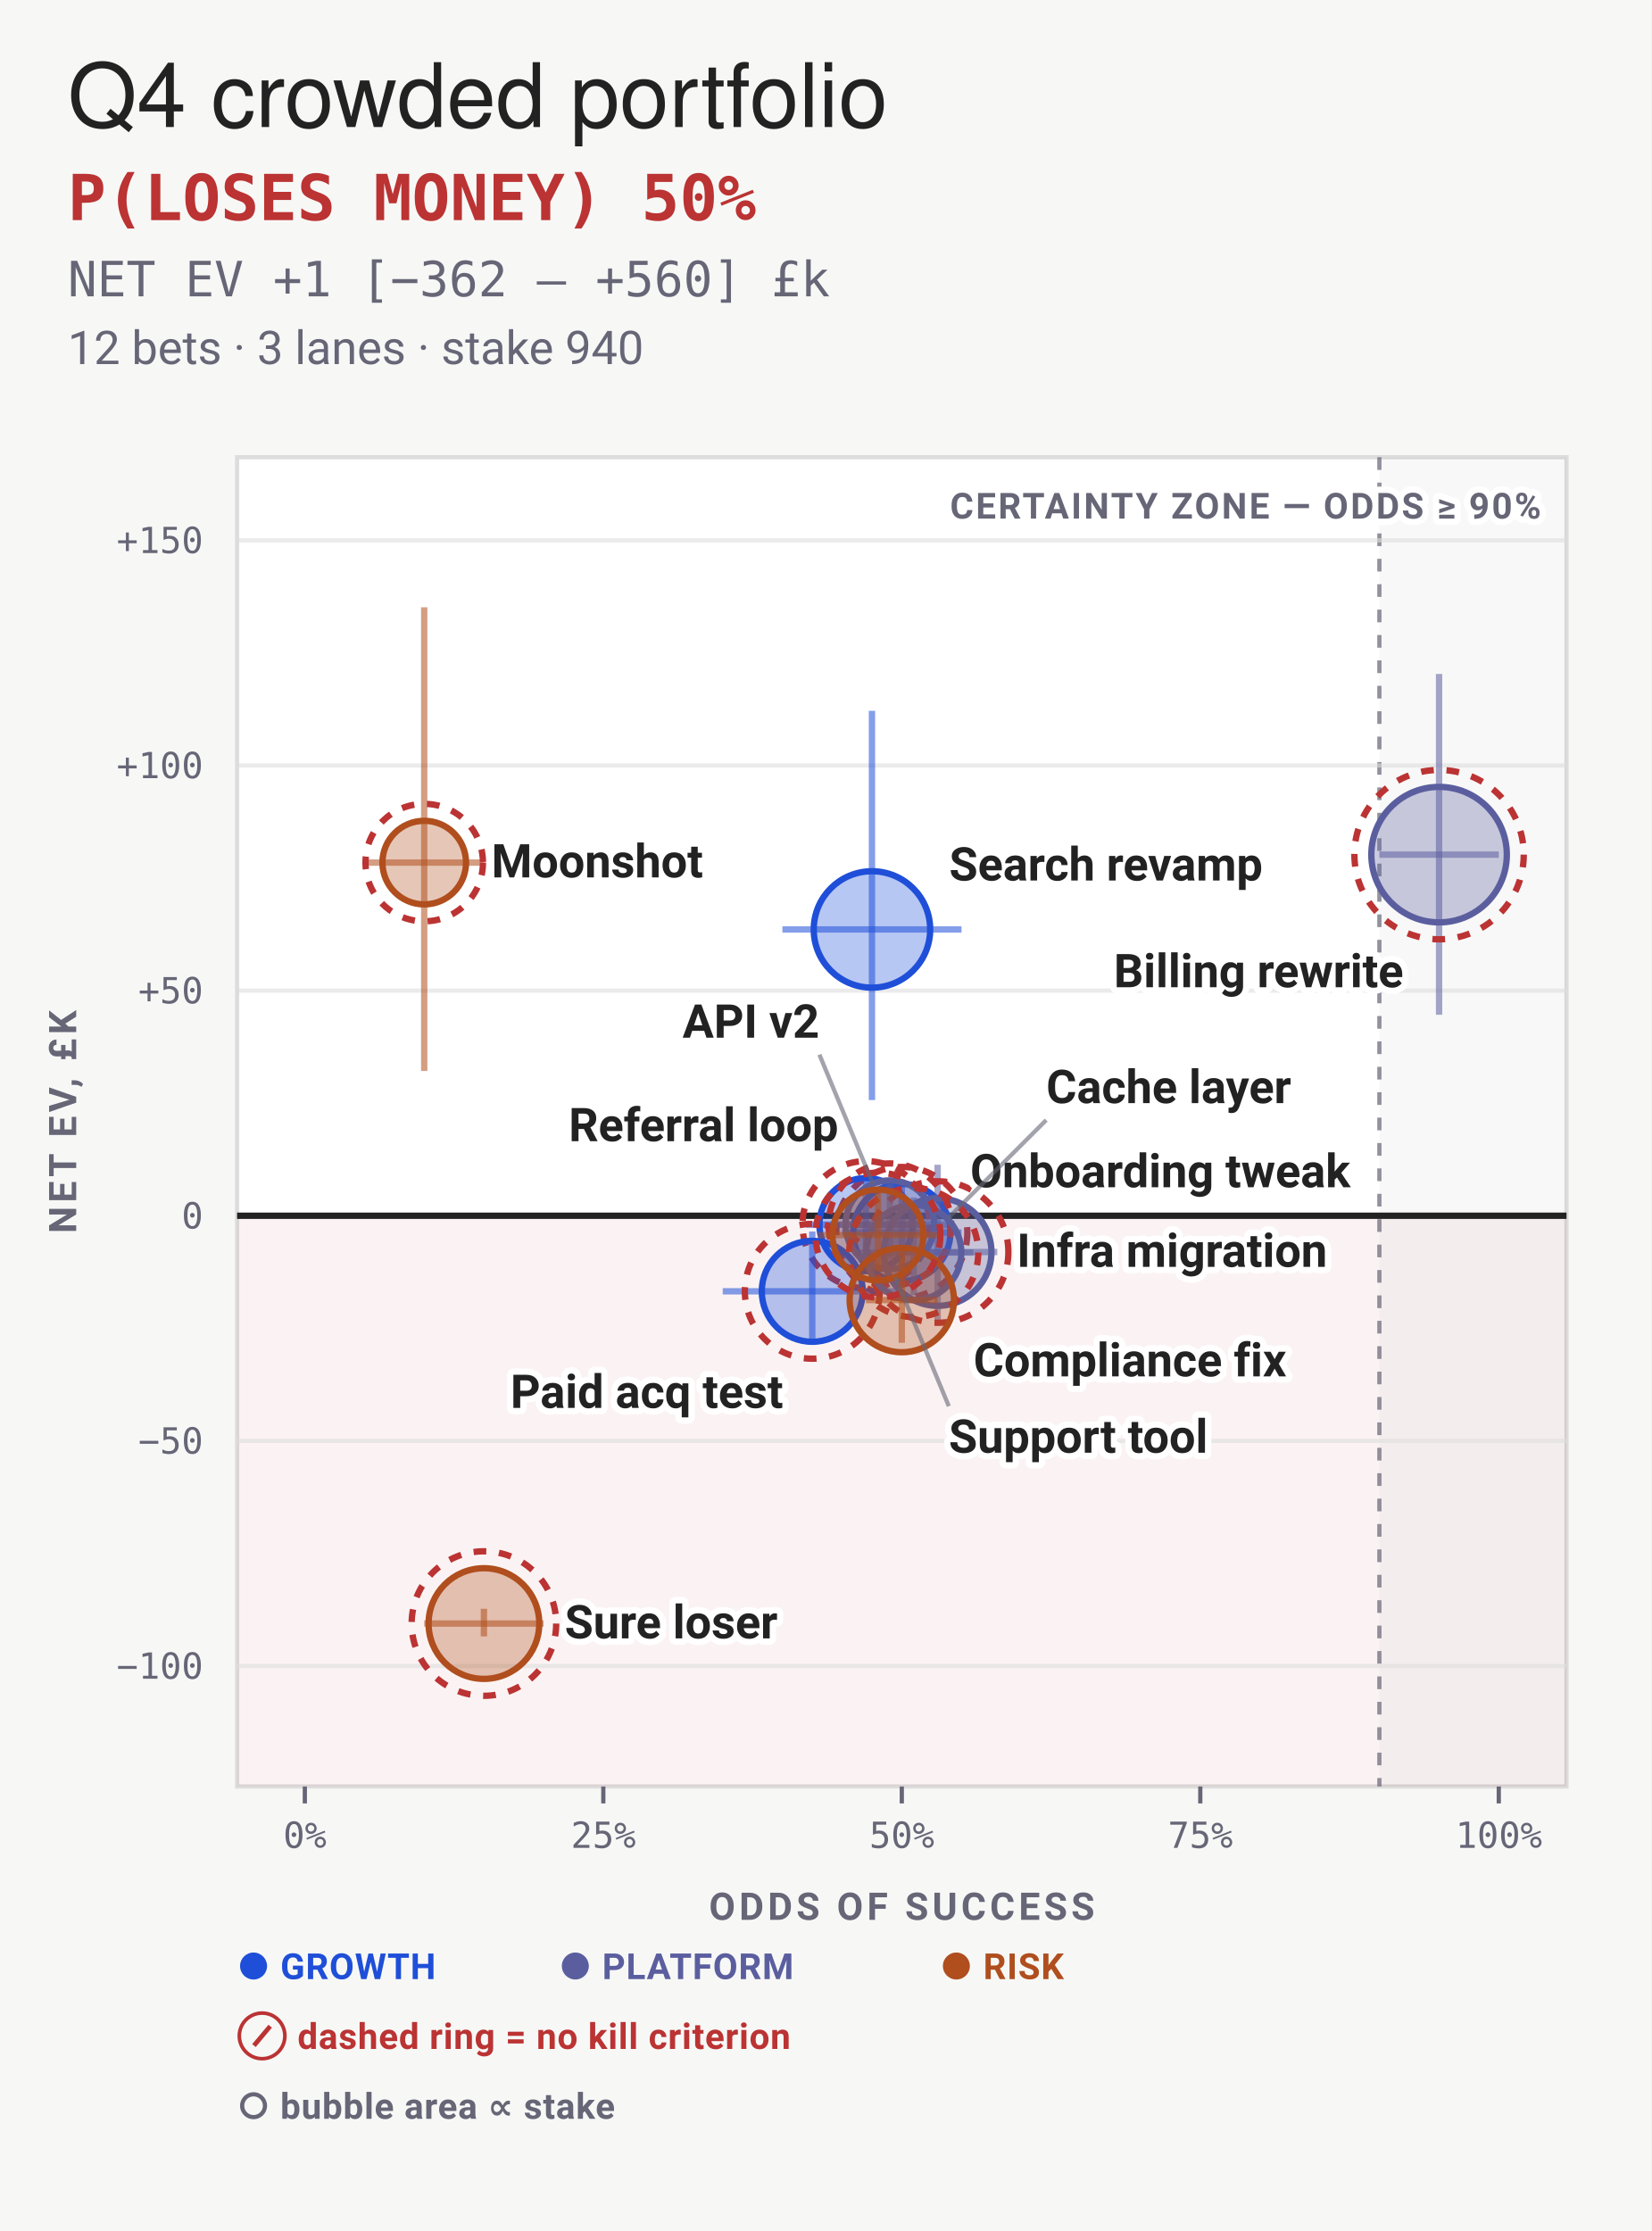
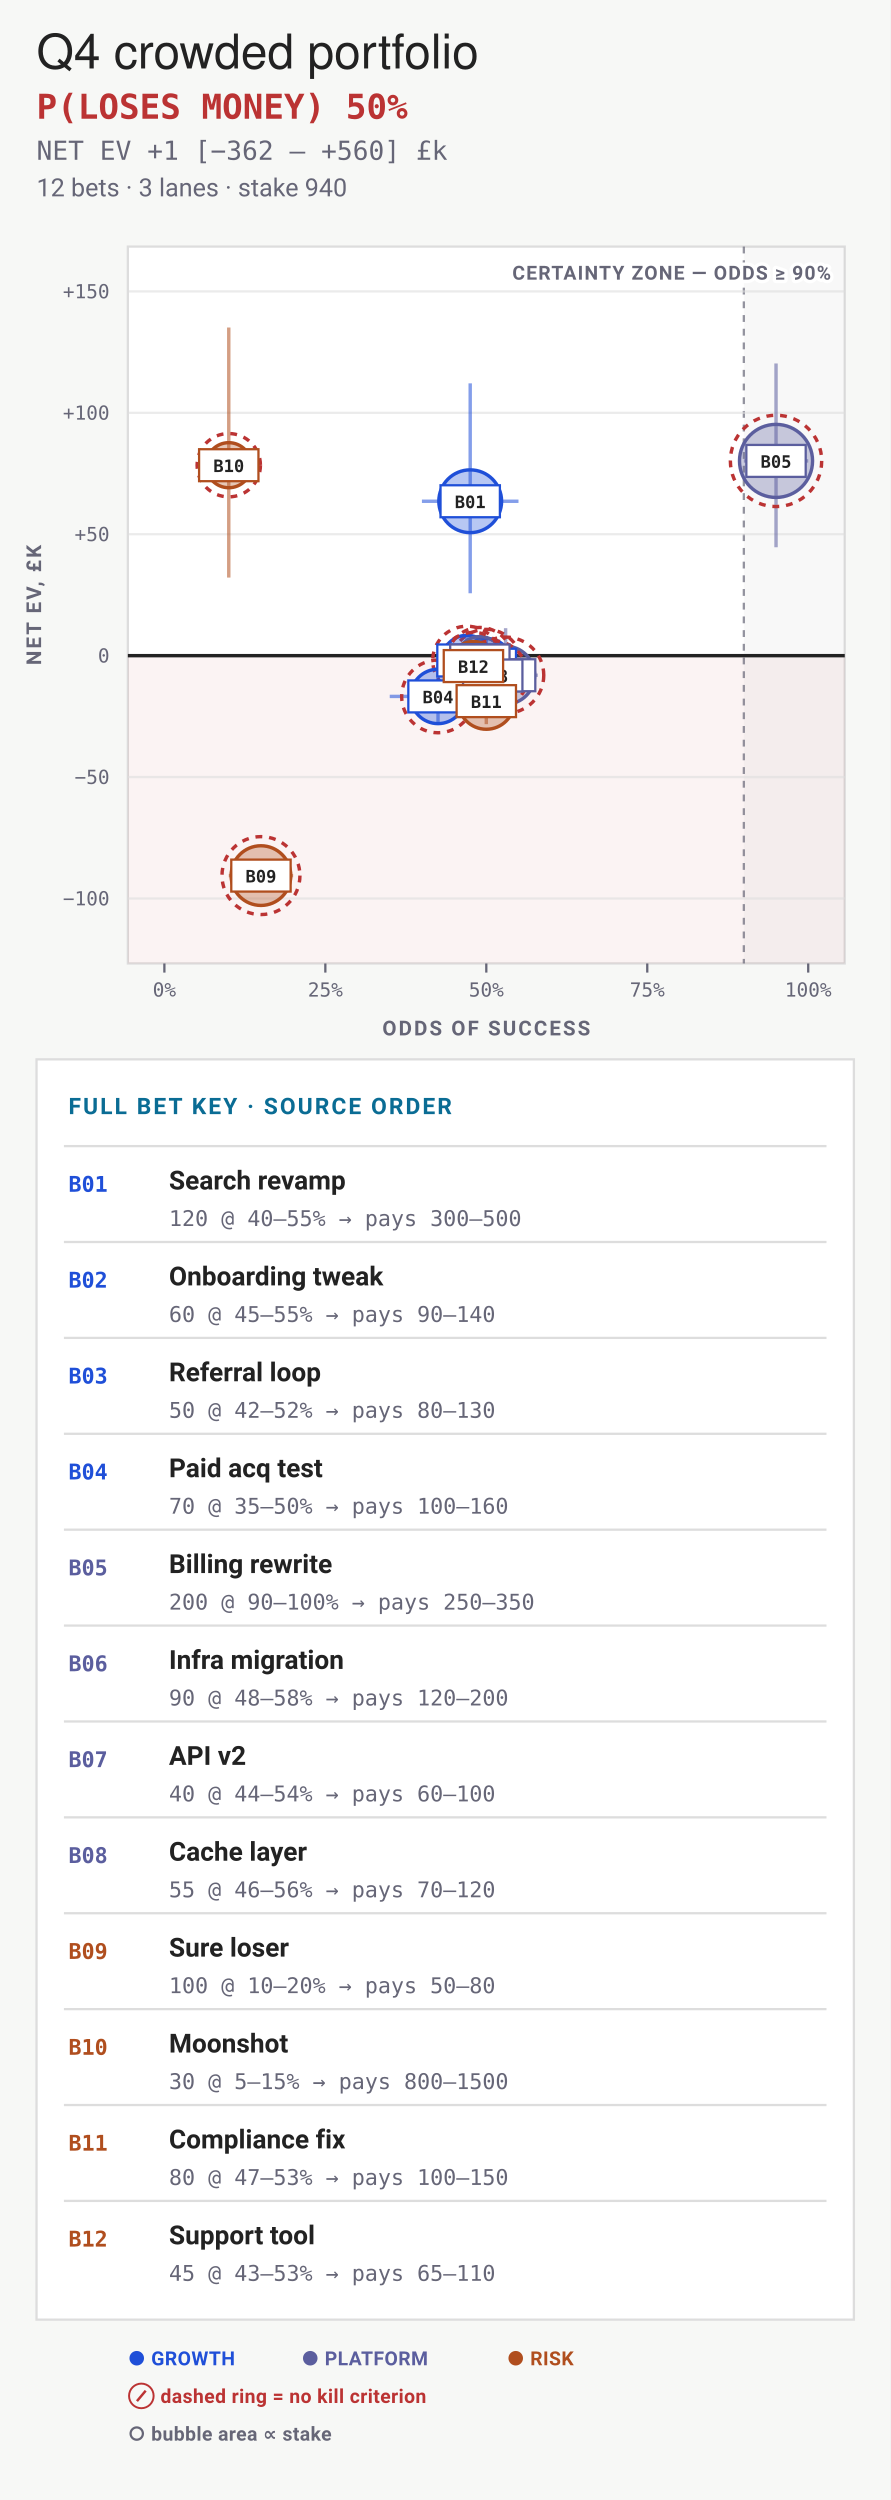
- <svg xmlns="http://www.w3.org/2000/svg" viewBox="0 0 390 527" width="390" height="527" font-family="-apple-system,BlinkMacSystemFont,'Segoe UI',Roboto,sans-serif">
-   <rect width="390" height="527" fill="#f7f8f6" />
+ <svg xmlns="http://www.w3.org/2000/svg" viewBox="0 0 390 1095" width="390" height="1095" font-family="-apple-system,BlinkMacSystemFont,'Segoe UI',Roboto,sans-serif">
+   <rect width="390" height="1095" fill="#f7f8f6" />
  <text x="16" y="30" font-family="'Helvetica Neue',Helvetica,'Segoe UI',Roboto,sans-serif" font-size="21" fill="#222">Q4 crowded portfolio</text>
  <text x="16" y="52" font-size="15" font-weight="700" font-family="ui-monospace,'SF Mono',Menlo,Consolas,monospace" fill="#b33">P(LOSES MONEY) 50%</text>
  <text x="16" y="70" font-size="11.5" font-family="ui-monospace,'SF Mono',Menlo,Consolas,monospace" fill="#667">NET EV +1 [−362 – +560] £k</text>
  <text x="16" y="86" font-size="11" fill="#667">12 bets · 3 lanes · stake 940</text>
  <rect x="56" y="108" width="314" height="314" fill="#fff" stroke="#ddd" stroke-width="1" />
  <rect data-zone="loss" x="56" y="287.18" width="314" height="134.82" fill="#b33" fill-opacity="0.055" />
  <rect data-zone="certainty" x="325.8" y="108" width="44.2" height="314" fill="#667" fill-opacity="0.05" />
  <line x1="325.8" y1="108" x2="325.8" y2="422" stroke="#667" stroke-width="1" stroke-dasharray="3 3" stroke-opacity="0.7" />
  <text x="364" y="122.5" font-size="8.5" font-weight="700" letter-spacing="0.06em" text-anchor="end" stroke="#fff" stroke-width="3" stroke-linejoin="round" paint-order="stroke" fill="#667">CERTAINTY ZONE — ODDS ≥ 90%</text>
  <line x1="56" y1="393.54" x2="370" y2="393.54" stroke="#ddd" stroke-width="1" stroke-opacity="0.6" />
  <text x="48" y="396.54" font-size="8.5" text-anchor="end" font-family="ui-monospace,'SF Mono',Menlo,Consolas,monospace" fill="#667">−100</text>
  <line x1="56" y1="340.36" x2="370" y2="340.36" stroke="#ddd" stroke-width="1" stroke-opacity="0.6" />
  <text x="48" y="343.36" font-size="8.5" text-anchor="end" font-family="ui-monospace,'SF Mono',Menlo,Consolas,monospace" fill="#667">−50</text>
  <line x1="56" y1="287.18" x2="370" y2="287.18" stroke="#222" stroke-width="1.5" />
  <text x="48" y="290.18" font-size="8.5" text-anchor="end" font-family="ui-monospace,'SF Mono',Menlo,Consolas,monospace" fill="#667">0</text>
  <line x1="56" y1="234" x2="370" y2="234" stroke="#ddd" stroke-width="1" stroke-opacity="0.6" />
  <text x="48" y="237" font-size="8.5" text-anchor="end" font-family="ui-monospace,'SF Mono',Menlo,Consolas,monospace" fill="#667">+50</text>
  <line x1="56" y1="180.82" x2="370" y2="180.82" stroke="#ddd" stroke-width="1" stroke-opacity="0.6" />
  <text x="48" y="183.82" font-size="8.5" text-anchor="end" font-family="ui-monospace,'SF Mono',Menlo,Consolas,monospace" fill="#667">+100</text>
  <line x1="56" y1="127.64" x2="370" y2="127.64" stroke="#ddd" stroke-width="1" stroke-opacity="0.6" />
  <text x="48" y="130.64" font-size="8.5" text-anchor="end" font-family="ui-monospace,'SF Mono',Menlo,Consolas,monospace" fill="#667">+150</text>
  <line x1="72" y1="422" x2="72" y2="426" stroke="#667" stroke-width="1" />
  <text x="72" y="436.5" font-size="8.5" text-anchor="middle" font-family="ui-monospace,'SF Mono',Menlo,Consolas,monospace" fill="#667">0%</text>
  <line x1="142.5" y1="422" x2="142.5" y2="426" stroke="#667" stroke-width="1" />
  <text x="142.5" y="436.5" font-size="8.5" text-anchor="middle" font-family="ui-monospace,'SF Mono',Menlo,Consolas,monospace" fill="#667">25%</text>
  <line x1="213" y1="422" x2="213" y2="426" stroke="#667" stroke-width="1" />
  <text x="213" y="436.5" font-size="8.5" text-anchor="middle" font-family="ui-monospace,'SF Mono',Menlo,Consolas,monospace" fill="#667">50%</text>
  <line x1="283.5" y1="422" x2="283.5" y2="426" stroke="#667" stroke-width="1" />
  <text x="283.5" y="436.5" font-size="8.5" text-anchor="middle" font-family="ui-monospace,'SF Mono',Menlo,Consolas,monospace" fill="#667">75%</text>
  <line x1="354" y1="422" x2="354" y2="426" stroke="#667" stroke-width="1" />
  <text x="354" y="436.5" font-size="8.5" text-anchor="middle" font-family="ui-monospace,'SF Mono',Menlo,Consolas,monospace" fill="#667">100%</text>
  <text x="213" y="453.5" font-size="9" font-weight="700" letter-spacing="0.1em" text-anchor="middle" fill="#667">ODDS OF SUCCESS</text>
  <g transform="rotate(-90 18 265)">
    <text x="18" y="265" font-size="9" font-weight="700" letter-spacing="0.1em" text-anchor="middle" fill="#667">NET EV, £K</text>
  </g>
  <line x1="184.8" y1="219.55" x2="227.1" y2="219.55" stroke="#1F4FD8" stroke-width="1.5" stroke-opacity="0.55" />
  <line x1="205.95" y1="259.85" x2="205.95" y2="167.91" stroke="#1F4FD8" stroke-width="1.5" stroke-opacity="0.55" />
-   <circle data-key="Search revamp" cx="205.95" cy="219.55" r="13.75" fill="#1F4FD8" fill-opacity="0.32" stroke="#1F4FD8" stroke-width="1.5" />
+   <circle data-key="B01" cx="205.95" cy="219.55" r="13.75" fill="#1F4FD8" fill-opacity="0.32" stroke="#1F4FD8" stroke-width="1.5" />
  <line x1="198.9" y1="291.14" x2="227.1" y2="291.14" stroke="#1F4FD8" stroke-width="1.5" stroke-opacity="0.55" />
  <line x1="213" y1="301.34" x2="213" y2="278.72" stroke="#1F4FD8" stroke-width="1.5" stroke-opacity="0.55" />
-   <circle data-key="Onboarding tweak" cx="213" cy="291.14" r="11.48" fill="#1F4FD8" fill-opacity="0.32" stroke="#1F4FD8" stroke-width="1.5" />
+   <circle data-key="B02" cx="213" cy="291.14" r="11.48" fill="#1F4FD8" fill-opacity="0.32" stroke="#1F4FD8" stroke-width="1.5" />
  <circle cx="213" cy="291.14" r="15.48" fill="none" stroke="#b33" stroke-width="1.5" stroke-dasharray="3 3" />
  <line x1="190.44" y1="289.28" x2="218.64" y2="289.28" stroke="#1F4FD8" stroke-width="1.5" stroke-opacity="0.55" />
  <line x1="204.54" y1="298.86" x2="204.54" y2="278.01" stroke="#1F4FD8" stroke-width="1.5" stroke-opacity="0.55" />
-   <circle data-key="Referral loop" cx="204.54" cy="289.28" r="11" fill="#1F4FD8" fill-opacity="0.32" stroke="#1F4FD8" stroke-width="1.5" />
+   <circle data-key="B03" cx="204.54" cy="289.28" r="11" fill="#1F4FD8" fill-opacity="0.32" stroke="#1F4FD8" stroke-width="1.5" />
  <circle cx="204.54" cy="289.28" r="15" fill="none" stroke="#b33" stroke-width="1.5" stroke-dasharray="3 3" />
  <line x1="170.7" y1="305.03" x2="213" y2="305.03" stroke="#1F4FD8" stroke-width="1.5" stroke-opacity="0.55" />
  <line x1="191.85" y1="316.59" x2="191.85" y2="290.91" stroke="#1F4FD8" stroke-width="1.5" stroke-opacity="0.55" />
-   <circle data-key="Paid acq test" cx="191.85" cy="305.03" r="11.92" fill="#1F4FD8" fill-opacity="0.32" stroke="#1F4FD8" stroke-width="1.5" />
+   <circle data-key="B04" cx="191.85" cy="305.03" r="11.92" fill="#1F4FD8" fill-opacity="0.32" stroke="#1F4FD8" stroke-width="1.5" />
  <circle cx="191.85" cy="305.03" r="15.92" fill="none" stroke="#b33" stroke-width="1.5" stroke-dasharray="3 3" />
  <line x1="325.8" y1="201.88" x2="354" y2="201.88" stroke="#5B5E9E" stroke-width="1.5" stroke-opacity="0.55" />
  <line x1="339.9" y1="239.7" x2="339.9" y2="159.2" stroke="#5B5E9E" stroke-width="1.5" stroke-opacity="0.55" />
-   <circle data-key="Billing rewrite" cx="339.9" cy="201.88" r="16" fill="#5B5E9E" fill-opacity="0.32" stroke="#5B5E9E" stroke-width="1.5" />
+   <circle data-key="B05" cx="339.9" cy="201.88" r="16" fill="#5B5E9E" fill-opacity="0.32" stroke="#5B5E9E" stroke-width="1.5" />
  <circle cx="339.9" cy="201.88" r="20" fill="none" stroke="#b33" stroke-width="1.5" stroke-dasharray="3 3" />
  <line x1="207.36" y1="295.75" x2="235.56" y2="295.75" stroke="#5B5E9E" stroke-width="1.5" stroke-opacity="0.55" />
  <line x1="221.46" y1="312.52" x2="221.46" y2="275.14" stroke="#5B5E9E" stroke-width="1.5" stroke-opacity="0.55" />
-   <circle data-key="Infra migration" cx="221.46" cy="295.75" r="12.71" fill="#5B5E9E" fill-opacity="0.32" stroke="#5B5E9E" stroke-width="1.5" />
+   <circle data-key="B06" cx="221.46" cy="295.75" r="12.71" fill="#5B5E9E" fill-opacity="0.32" stroke="#5B5E9E" stroke-width="1.5" />
  <circle cx="221.46" cy="295.75" r="16.71" fill="none" stroke="#b33" stroke-width="1.5" stroke-dasharray="3 3" />
  <line x1="196.08" y1="289.29" x2="224.28" y2="289.29" stroke="#5B5E9E" stroke-width="1.5" stroke-opacity="0.55" />
  <line x1="210.18" y1="297.31" x2="210.18" y2="279.8" stroke="#5B5E9E" stroke-width="1.5" stroke-opacity="0.55" />
-   <circle data-key="API v2" cx="210.18" cy="289.29" r="10.47" fill="#5B5E9E" fill-opacity="0.32" stroke="#5B5E9E" stroke-width="1.5" />
+   <circle data-key="B07" cx="210.18" cy="289.29" r="10.47" fill="#5B5E9E" fill-opacity="0.32" stroke="#5B5E9E" stroke-width="1.5" />
  <circle cx="210.18" cy="289.29" r="14.47" fill="none" stroke="#b33" stroke-width="1.5" stroke-dasharray="3 3" />
  <line x1="201.72" y1="295.87" x2="229.92" y2="295.87" stroke="#5B5E9E" stroke-width="1.5" stroke-opacity="0.55" />
  <line x1="215.82" y1="305.91" x2="215.82" y2="282.86" stroke="#5B5E9E" stroke-width="1.5" stroke-opacity="0.55" />
-   <circle data-key="Cache layer" cx="215.82" cy="295.87" r="11.24" fill="#5B5E9E" fill-opacity="0.32" stroke="#5B5E9E" stroke-width="1.5" />
+   <circle data-key="B08" cx="215.82" cy="295.87" r="11.24" fill="#5B5E9E" fill-opacity="0.32" stroke="#5B5E9E" stroke-width="1.5" />
  <circle cx="215.82" cy="295.87" r="15.24" fill="none" stroke="#b33" stroke-width="1.5" stroke-dasharray="3 3" />
  <line x1="100.2" y1="383.51" x2="128.4" y2="383.51" stroke="#B04E1E" stroke-width="1.5" stroke-opacity="0.55" />
  <line x1="114.3" y1="386.55" x2="114.3" y2="380.02" stroke="#B04E1E" stroke-width="1.5" stroke-opacity="0.55" />
-   <circle data-key="Sure loser" cx="114.3" cy="383.51" r="13.07" fill="#B04E1E" fill-opacity="0.32" stroke="#B04E1E" stroke-width="1.5" />
+   <circle data-key="B09" cx="114.3" cy="383.51" r="13.07" fill="#B04E1E" fill-opacity="0.32" stroke="#B04E1E" stroke-width="1.5" />
  <circle cx="114.3" cy="383.51" r="17.07" fill="none" stroke="#b33" stroke-width="1.5" stroke-dasharray="3 3" />
  <line x1="86.1" y1="203.76" x2="114.3" y2="203.76" stroke="#B04E1E" stroke-width="1.5" stroke-opacity="0.55" />
  <line x1="100.2" y1="252.98" x2="100.2" y2="143.45" stroke="#B04E1E" stroke-width="1.5" stroke-opacity="0.55" />
-   <circle data-key="Moonshot" cx="100.2" cy="203.76" r="9.87" fill="#B04E1E" fill-opacity="0.32" stroke="#B04E1E" stroke-width="1.5" />
+   <circle data-key="B10" cx="100.2" cy="203.76" r="9.87" fill="#B04E1E" fill-opacity="0.32" stroke="#B04E1E" stroke-width="1.5" />
  <circle cx="100.2" cy="203.76" r="13.87" fill="none" stroke="#b33" stroke-width="1.5" stroke-dasharray="3 3" />
  <line x1="204.54" y1="307.1" x2="221.46" y2="307.1" stroke="#B04E1E" stroke-width="1.5" stroke-opacity="0.55" />
  <line x1="213" y1="317.18" x2="213" y2="295.58" stroke="#B04E1E" stroke-width="1.5" stroke-opacity="0.55" />
-   <circle data-key="Compliance fix" cx="213" cy="307.1" r="12.32" fill="#B04E1E" fill-opacity="0.32" stroke="#B04E1E" stroke-width="1.5" />
+   <circle data-key="B11" cx="213" cy="307.1" r="12.32" fill="#B04E1E" fill-opacity="0.32" stroke="#B04E1E" stroke-width="1.5" />
  <line x1="193.26" y1="291.74" x2="221.46" y2="291.74" stroke="#B04E1E" stroke-width="1.5" stroke-opacity="0.55" />
  <line x1="207.36" y1="300.3" x2="207.36" y2="281.37" stroke="#B04E1E" stroke-width="1.5" stroke-opacity="0.55" />
-   <circle data-key="Support tool" cx="207.36" cy="291.74" r="10.74" fill="#B04E1E" fill-opacity="0.32" stroke="#B04E1E" stroke-width="1.5" />
+   <circle data-key="B12" cx="207.36" cy="291.74" r="10.74" fill="#B04E1E" fill-opacity="0.32" stroke="#B04E1E" stroke-width="1.5" />
  <circle cx="207.36" cy="291.74" r="14.74" fill="none" stroke="#b33" stroke-width="1.5" stroke-dasharray="3 3" />
-   <text x="224.19" y="207.99" font-size="11" font-weight="600" text-anchor="start" stroke="#fff" stroke-width="3" stroke-linejoin="round" paint-order="stroke" fill="#222">Search revamp</text>
-   <text x="229.15" y="280.45" font-size="11" font-weight="600" text-anchor="start" stroke="#fff" stroke-width="3" stroke-linejoin="round" paint-order="stroke" fill="#222">Onboarding tweak</text>
-   <text x="198.03" y="269.57" font-size="11" font-weight="600" text-anchor="end" stroke="#fff" stroke-width="3" stroke-linejoin="round" paint-order="stroke" fill="#222">Referral loop</text>
-   <text x="184.99" y="332.58" font-size="11" font-weight="600" text-anchor="end" stroke="#fff" stroke-width="3" stroke-linejoin="round" paint-order="stroke" fill="#222">Paid acq test</text>
-   <text x="331.48" y="233.2" font-size="11" font-weight="600" text-anchor="end" stroke="#fff" stroke-width="3" stroke-linejoin="round" paint-order="stroke" fill="#222">Billing rewrite</text>
-   <text x="240.17" y="299.25" font-size="11" font-weight="600" text-anchor="start" stroke="#fff" stroke-width="3" stroke-linejoin="round" paint-order="stroke" fill="#222">Infra migration</text>
-   <line x1="206.17" y1="279.61" x2="193.54" y2="249.12" stroke="#667" stroke-width="1" stroke-opacity="0.6" />
-   <text x="193.54" y="245.12" font-size="11" font-weight="600" text-anchor="end" stroke="#fff" stroke-width="3" stroke-linejoin="round" paint-order="stroke" fill="#222">API v2</text>
-   <line x1="223.77" y1="287.92" x2="247.11" y2="264.58" stroke="#667" stroke-width="1" stroke-opacity="0.6" />
-   <text x="247.11" y="260.58" font-size="11" font-weight="600" text-anchor="start" stroke="#fff" stroke-width="3" stroke-linejoin="round" paint-order="stroke" fill="#222">Cache layer</text>
-   <text x="133.37" y="387.01" font-size="11" font-weight="600" text-anchor="start" stroke="#fff" stroke-width="3" stroke-linejoin="round" paint-order="stroke" fill="#222">Sure loser</text>
-   <text x="116.07" y="207.26" font-size="11" font-weight="600" text-anchor="start" stroke="#fff" stroke-width="3" stroke-linejoin="round" paint-order="stroke" fill="#222">Moonshot</text>
-   <text x="229.93" y="325.12" font-size="11" font-weight="600" text-anchor="start" stroke="#fff" stroke-width="3" stroke-linejoin="round" paint-order="stroke" fill="#222">Compliance fix</text>
-   <line x1="211.47" y1="301.67" x2="224.1" y2="332.16" stroke="#667" stroke-width="1" stroke-opacity="0.6" />
-   <text x="224.1" y="343.16" font-size="11" font-weight="600" text-anchor="start" stroke="#fff" stroke-width="3" stroke-linejoin="round" paint-order="stroke" fill="#222">Support tool</text>
-   <text x="56" y="467.5" font-size="8.5" font-weight="700" letter-spacing="0.02em" fill="#1F4FD8">● GROWTH</text>
-   <text x="132" y="467.5" font-size="8.5" font-weight="700" letter-spacing="0.02em" fill="#5B5E9E">● PLATFORM</text>
-   <text x="222" y="467.5" font-size="8.5" font-weight="700" letter-spacing="0.02em" fill="#B04E1E">● RISK</text>
-   <text x="56" y="484" font-size="8.5" font-weight="700" letter-spacing="0.02em" fill="#b33">⊘ dashed ring = no kill criterion</text>
-   <text x="56" y="500.5" font-size="8.5" font-weight="700" letter-spacing="0.02em" fill="#667">○ bubble area ∝ stake</text>
+   <rect x="192.95" y="212.55" width="26" height="14" fill="#fff" stroke="#1F4FD8" stroke-width="1" />
+   <text x="205.95" y="222.55" font-size="7.5" font-weight="700" text-anchor="middle" font-family="ui-monospace,'SF Mono',Menlo,Consolas,monospace" fill="#222">B01</text>
+   <rect x="200" y="284.14" width="26" height="14" fill="#fff" stroke="#1F4FD8" stroke-width="1" />
+   <text x="213" y="294.14" font-size="7.5" font-weight="700" text-anchor="middle" font-family="ui-monospace,'SF Mono',Menlo,Consolas,monospace" fill="#222">B02</text>
+   <rect x="191.54" y="282.28" width="26" height="14" fill="#fff" stroke="#1F4FD8" stroke-width="1" />
+   <text x="204.54" y="292.28" font-size="7.5" font-weight="700" text-anchor="middle" font-family="ui-monospace,'SF Mono',Menlo,Consolas,monospace" fill="#222">B03</text>
+   <rect x="178.85" y="298.03" width="26" height="14" fill="#fff" stroke="#1F4FD8" stroke-width="1" />
+   <text x="191.85" y="308.03" font-size="7.5" font-weight="700" text-anchor="middle" font-family="ui-monospace,'SF Mono',Menlo,Consolas,monospace" fill="#222">B04</text>
+   <rect x="326.9" y="194.88" width="26" height="14" fill="#fff" stroke="#5B5E9E" stroke-width="1" />
+   <text x="339.9" y="204.88" font-size="7.5" font-weight="700" text-anchor="middle" font-family="ui-monospace,'SF Mono',Menlo,Consolas,monospace" fill="#222">B05</text>
+   <rect x="208.46" y="288.75" width="26" height="14" fill="#fff" stroke="#5B5E9E" stroke-width="1" />
+   <text x="221.46" y="298.75" font-size="7.5" font-weight="700" text-anchor="middle" font-family="ui-monospace,'SF Mono',Menlo,Consolas,monospace" fill="#222">B06</text>
+   <rect x="197.18" y="282.29" width="26" height="14" fill="#fff" stroke="#5B5E9E" stroke-width="1" />
+   <text x="210.18" y="292.29" font-size="7.5" font-weight="700" text-anchor="middle" font-family="ui-monospace,'SF Mono',Menlo,Consolas,monospace" fill="#222">B07</text>
+   <rect x="202.82" y="288.87" width="26" height="14" fill="#fff" stroke="#5B5E9E" stroke-width="1" />
+   <text x="215.82" y="298.87" font-size="7.5" font-weight="700" text-anchor="middle" font-family="ui-monospace,'SF Mono',Menlo,Consolas,monospace" fill="#222">B08</text>
+   <rect x="101.3" y="376.51" width="26" height="14" fill="#fff" stroke="#B04E1E" stroke-width="1" />
+   <text x="114.3" y="386.51" font-size="7.5" font-weight="700" text-anchor="middle" font-family="ui-monospace,'SF Mono',Menlo,Consolas,monospace" fill="#222">B09</text>
+   <rect x="87.2" y="196.76" width="26" height="14" fill="#fff" stroke="#B04E1E" stroke-width="1" />
+   <text x="100.2" y="206.76" font-size="7.5" font-weight="700" text-anchor="middle" font-family="ui-monospace,'SF Mono',Menlo,Consolas,monospace" fill="#222">B10</text>
+   <rect x="200" y="300.1" width="26" height="14" fill="#fff" stroke="#B04E1E" stroke-width="1" />
+   <text x="213" y="310.1" font-size="7.5" font-weight="700" text-anchor="middle" font-family="ui-monospace,'SF Mono',Menlo,Consolas,monospace" fill="#222">B11</text>
+   <rect x="194.36" y="284.74" width="26" height="14" fill="#fff" stroke="#B04E1E" stroke-width="1" />
+   <text x="207.36" y="294.74" font-size="7.5" font-weight="700" text-anchor="middle" font-family="ui-monospace,'SF Mono',Menlo,Consolas,monospace" fill="#222">B12</text>
+   <rect data-quadrant-key="" x="16" y="464" width="358" height="552" fill="#fff" stroke="#ddd" />
+   <text x="30" y="488" font-size="10" font-weight="700" letter-spacing="0.09em" fill="#0A6C94">FULL BET KEY · SOURCE ORDER</text>
+   <line x1="28" y1="502" x2="362" y2="502" stroke="#ddd" />
+   <text x="30" y="522" font-size="9.5" font-weight="700" font-family="ui-monospace,'SF Mono',Menlo,Consolas,monospace" fill="#1F4FD8">B01</text>
+   <text x="74" y="521" font-size="11.5" font-weight="600" fill="#222">Search revamp</text>
+   <text x="74" y="537" font-size="9.5" font-family="ui-monospace,'SF Mono',Menlo,Consolas,monospace" fill="#667">120 @ 40–55% → pays 300–500</text>
+   <line x1="28" y1="544" x2="362" y2="544" stroke="#ddd" />
+   <text x="30" y="564" font-size="9.5" font-weight="700" font-family="ui-monospace,'SF Mono',Menlo,Consolas,monospace" fill="#1F4FD8">B02</text>
+   <text x="74" y="563" font-size="11.5" font-weight="600" fill="#222">Onboarding tweak</text>
+   <text x="74" y="579" font-size="9.5" font-family="ui-monospace,'SF Mono',Menlo,Consolas,monospace" fill="#667">60 @ 45–55% → pays 90–140</text>
+   <line x1="28" y1="586" x2="362" y2="586" stroke="#ddd" />
+   <text x="30" y="606" font-size="9.5" font-weight="700" font-family="ui-monospace,'SF Mono',Menlo,Consolas,monospace" fill="#1F4FD8">B03</text>
+   <text x="74" y="605" font-size="11.5" font-weight="600" fill="#222">Referral loop</text>
+   <text x="74" y="621" font-size="9.5" font-family="ui-monospace,'SF Mono',Menlo,Consolas,monospace" fill="#667">50 @ 42–52% → pays 80–130</text>
+   <line x1="28" y1="628" x2="362" y2="628" stroke="#ddd" />
+   <text x="30" y="648" font-size="9.5" font-weight="700" font-family="ui-monospace,'SF Mono',Menlo,Consolas,monospace" fill="#1F4FD8">B04</text>
+   <text x="74" y="647" font-size="11.5" font-weight="600" fill="#222">Paid acq test</text>
+   <text x="74" y="663" font-size="9.5" font-family="ui-monospace,'SF Mono',Menlo,Consolas,monospace" fill="#667">70 @ 35–50% → pays 100–160</text>
+   <line x1="28" y1="670" x2="362" y2="670" stroke="#ddd" />
+   <text x="30" y="690" font-size="9.5" font-weight="700" font-family="ui-monospace,'SF Mono',Menlo,Consolas,monospace" fill="#5B5E9E">B05</text>
+   <text x="74" y="689" font-size="11.5" font-weight="600" fill="#222">Billing rewrite</text>
+   <text x="74" y="705" font-size="9.5" font-family="ui-monospace,'SF Mono',Menlo,Consolas,monospace" fill="#667">200 @ 90–100% → pays 250–350</text>
+   <line x1="28" y1="712" x2="362" y2="712" stroke="#ddd" />
+   <text x="30" y="732" font-size="9.5" font-weight="700" font-family="ui-monospace,'SF Mono',Menlo,Consolas,monospace" fill="#5B5E9E">B06</text>
+   <text x="74" y="731" font-size="11.5" font-weight="600" fill="#222">Infra migration</text>
+   <text x="74" y="747" font-size="9.5" font-family="ui-monospace,'SF Mono',Menlo,Consolas,monospace" fill="#667">90 @ 48–58% → pays 120–200</text>
+   <line x1="28" y1="754" x2="362" y2="754" stroke="#ddd" />
+   <text x="30" y="774" font-size="9.5" font-weight="700" font-family="ui-monospace,'SF Mono',Menlo,Consolas,monospace" fill="#5B5E9E">B07</text>
+   <text x="74" y="773" font-size="11.5" font-weight="600" fill="#222">API v2</text>
+   <text x="74" y="789" font-size="9.5" font-family="ui-monospace,'SF Mono',Menlo,Consolas,monospace" fill="#667">40 @ 44–54% → pays 60–100</text>
+   <line x1="28" y1="796" x2="362" y2="796" stroke="#ddd" />
+   <text x="30" y="816" font-size="9.5" font-weight="700" font-family="ui-monospace,'SF Mono',Menlo,Consolas,monospace" fill="#5B5E9E">B08</text>
+   <text x="74" y="815" font-size="11.5" font-weight="600" fill="#222">Cache layer</text>
+   <text x="74" y="831" font-size="9.5" font-family="ui-monospace,'SF Mono',Menlo,Consolas,monospace" fill="#667">55 @ 46–56% → pays 70–120</text>
+   <line x1="28" y1="838" x2="362" y2="838" stroke="#ddd" />
+   <text x="30" y="858" font-size="9.5" font-weight="700" font-family="ui-monospace,'SF Mono',Menlo,Consolas,monospace" fill="#B04E1E">B09</text>
+   <text x="74" y="857" font-size="11.5" font-weight="600" fill="#222">Sure loser</text>
+   <text x="74" y="873" font-size="9.5" font-family="ui-monospace,'SF Mono',Menlo,Consolas,monospace" fill="#667">100 @ 10–20% → pays 50–80</text>
+   <line x1="28" y1="880" x2="362" y2="880" stroke="#ddd" />
+   <text x="30" y="900" font-size="9.5" font-weight="700" font-family="ui-monospace,'SF Mono',Menlo,Consolas,monospace" fill="#B04E1E">B10</text>
+   <text x="74" y="899" font-size="11.5" font-weight="600" fill="#222">Moonshot</text>
+   <text x="74" y="915" font-size="9.5" font-family="ui-monospace,'SF Mono',Menlo,Consolas,monospace" fill="#667">30 @ 5–15% → pays 800–1500</text>
+   <line x1="28" y1="922" x2="362" y2="922" stroke="#ddd" />
+   <text x="30" y="942" font-size="9.5" font-weight="700" font-family="ui-monospace,'SF Mono',Menlo,Consolas,monospace" fill="#B04E1E">B11</text>
+   <text x="74" y="941" font-size="11.5" font-weight="600" fill="#222">Compliance fix</text>
+   <text x="74" y="957" font-size="9.5" font-family="ui-monospace,'SF Mono',Menlo,Consolas,monospace" fill="#667">80 @ 47–53% → pays 100–150</text>
+   <line x1="28" y1="964" x2="362" y2="964" stroke="#ddd" />
+   <text x="30" y="984" font-size="9.5" font-weight="700" font-family="ui-monospace,'SF Mono',Menlo,Consolas,monospace" fill="#B04E1E">B12</text>
+   <text x="74" y="983" font-size="11.5" font-weight="600" fill="#222">Support tool</text>
+   <text x="74" y="999" font-size="9.5" font-family="ui-monospace,'SF Mono',Menlo,Consolas,monospace" fill="#667">45 @ 43–53% → pays 65–110</text>
+   <text x="56" y="1036" font-size="8.5" font-weight="700" letter-spacing="0.02em" fill="#1F4FD8">● GROWTH</text>
+   <text x="132" y="1036" font-size="8.5" font-weight="700" letter-spacing="0.02em" fill="#5B5E9E">● PLATFORM</text>
+   <text x="222" y="1036" font-size="8.5" font-weight="700" letter-spacing="0.02em" fill="#B04E1E">● RISK</text>
+   <text x="56" y="1052.5" font-size="8.5" font-weight="700" letter-spacing="0.02em" fill="#b33">⊘ dashed ring = no kill criterion</text>
+   <text x="56" y="1069" font-size="8.5" font-weight="700" letter-spacing="0.02em" fill="#667">○ bubble area ∝ stake</text>
  <rect data-narrow="" width="0" height="0" fill="none" />
</svg>
